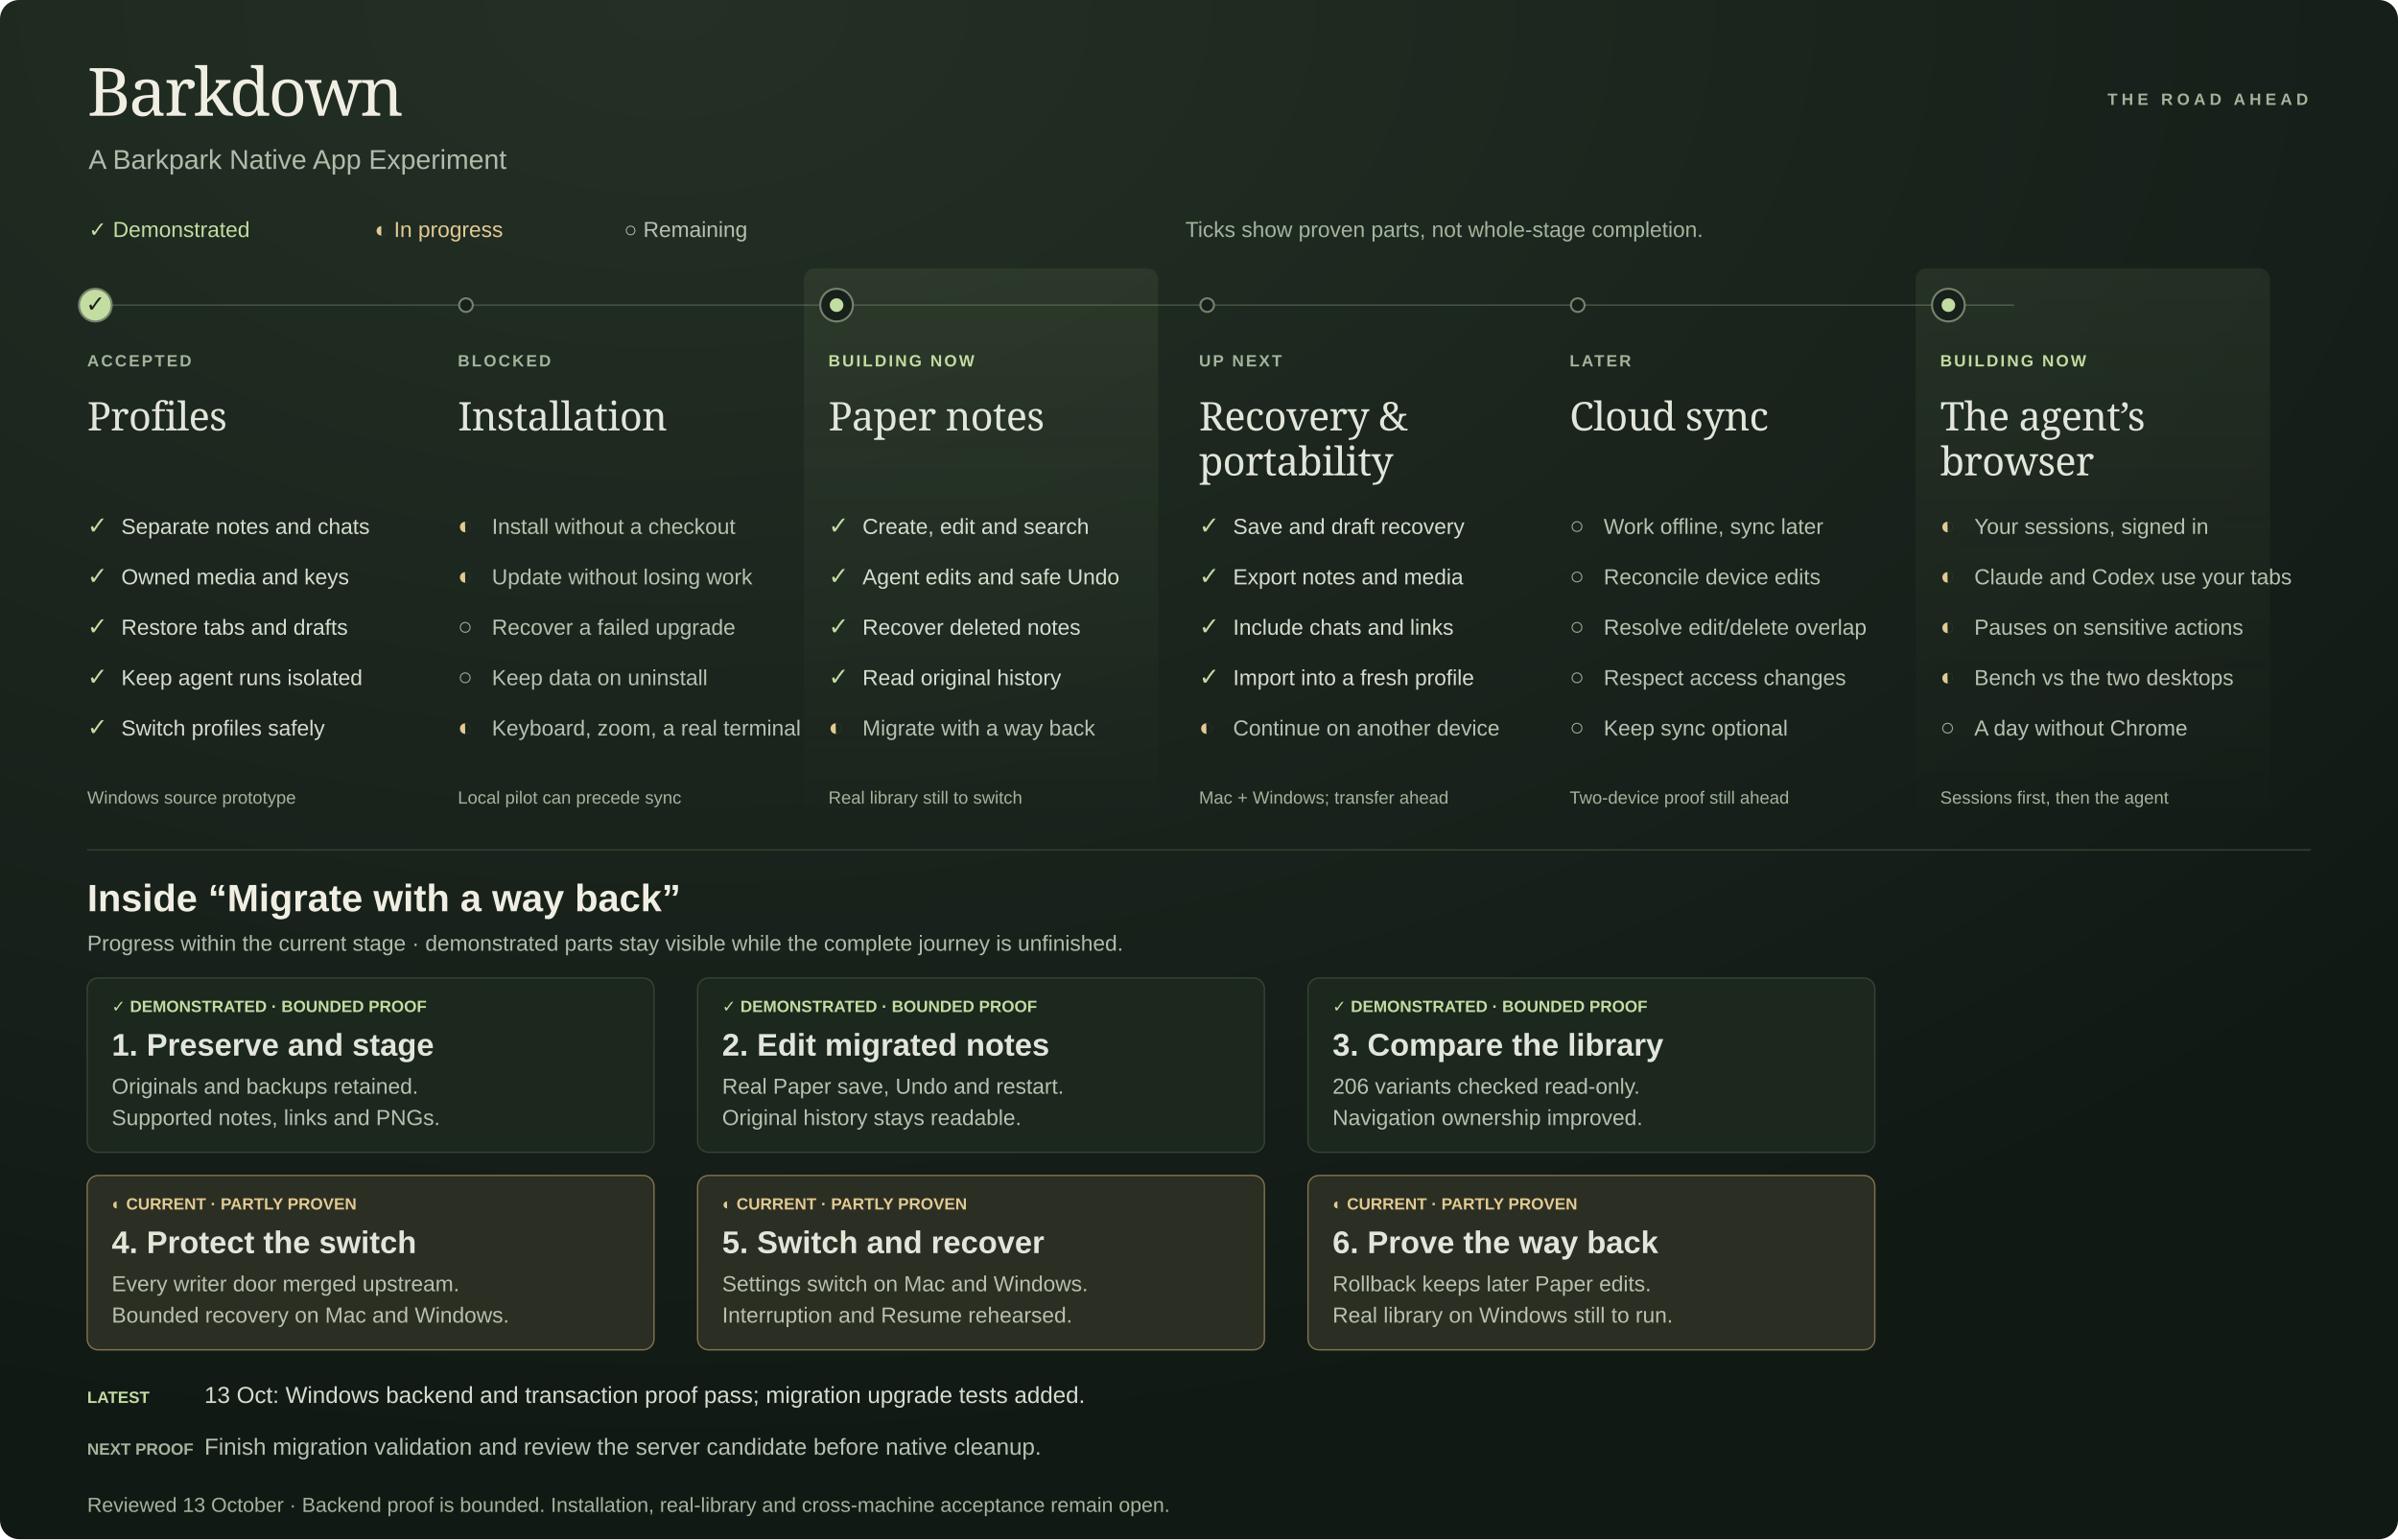
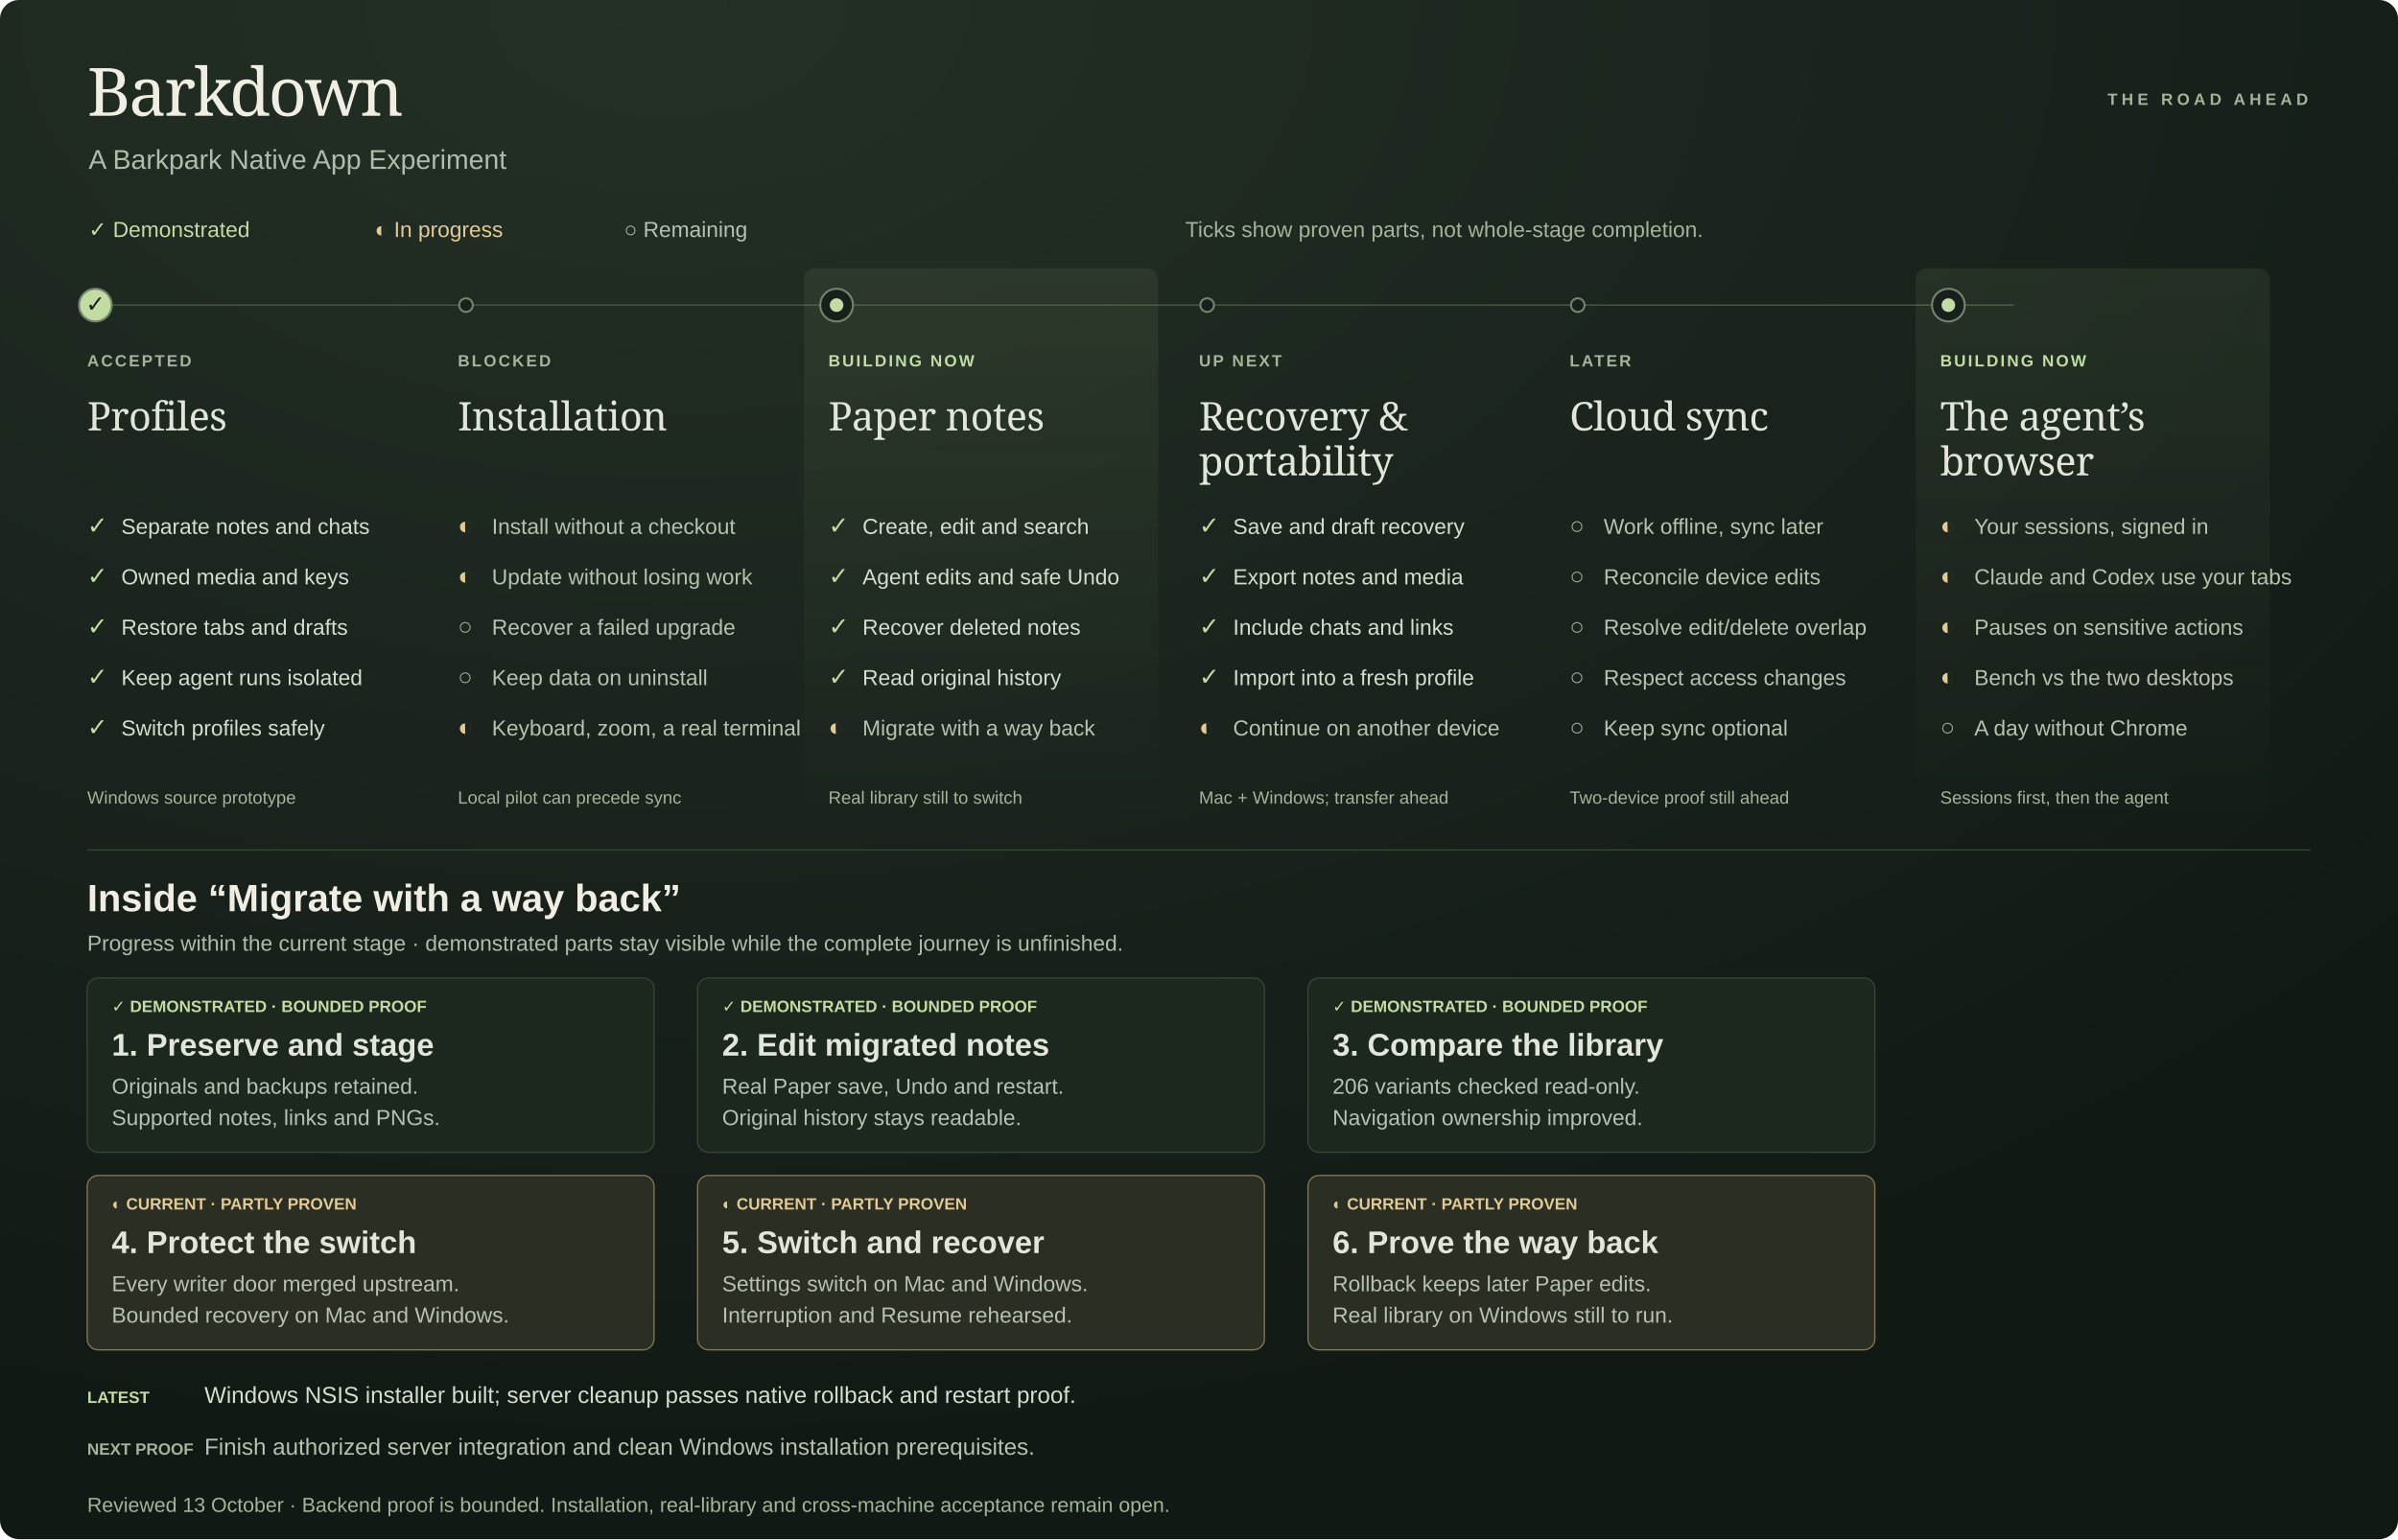
<svg xmlns="http://www.w3.org/2000/svg" width="1760" height="1130" viewBox="0 0 1760 1130" role="img" aria-labelledby="title desc">
  <defs>
    <radialGradient id="background" cx="28%" cy="0%" r="95%">
      <stop stop-color="#243025" />
      <stop offset="1" stop-color="#111915" />
    </radialGradient>
    <linearGradient id="focus" x2="0" y2="1">
      <stop stop-color="#a9c787" stop-opacity=".09" />
      <stop offset="1" stop-color="#a9c787" stop-opacity="0" />
    </linearGradient>
  </defs>
  <g font-family="Segoe UI, Arial, sans-serif">
    <rect width="1760" height="1130" rx="14" fill="url(#background)" />
    <text x="64" y="85" font-family="Georgia, serif" font-size="49" letter-spacing="-1.5" fill="#f0eee2">Barkdown</text>
    <text x="65" y="124" font-size="20" fill="#afbcaa" font-weight="400">A Barkpark Native App Experiment</text>
    <text x="1694" y="77" text-anchor="end" font-size="12" font-weight="600" letter-spacing="3" fill="#a3b49b">THE ROAD AHEAD</text>
    <text x="65" y="174" font-size="16" fill="#c2dca1" font-weight="400">✓  Demonstrated</text>
    <text x="275" y="174" font-size="16" fill="#e2ca93" font-weight="400">◐  In progress</text>
    <text x="458" y="174" font-size="16" fill="#b6c1af" font-weight="400">○  Remaining</text>
    <text x="870" y="174" font-size="16" fill="#a3b49b" font-weight="400">Ticks show proven parts, not whole-stage completion.</text>
    <path d="M70 224H1478" stroke="#475747" stroke-width="1" />
    <g data-phase="P1">
      <circle cx="70" cy="224" r="12" fill="#c2dca1" stroke="#73836c" stroke-width="1.5" />
      <text x="63" y="229" font-size="17" fill="#17201a" font-weight="600">✓</text>
      <text x="64" y="269" font-size="12" letter-spacing="1.5" font-weight="600" fill="#a3b49b">ACCEPTED</text>
      <text x="64" y="316" dy="0" font-family="Georgia, serif" font-size="29" letter-spacing="-.4" fill="#e2e6da">Profiles</text>
      <text x="64" y="392" font-size="18" fill="#c2dca1" font-weight="600">✓</text>
      <text x="89" y="392" font-size="16" fill="#d4ddce" font-weight="400">Separate notes and chats</text>
      <text x="64" y="429" font-size="18" fill="#c2dca1" font-weight="600">✓</text>
      <text x="89" y="429" font-size="16" fill="#d4ddce" font-weight="400">Owned media and keys</text>
      <text x="64" y="466" font-size="18" fill="#c2dca1" font-weight="600">✓</text>
      <text x="89" y="466" font-size="16" fill="#d4ddce" font-weight="400">Restore tabs and drafts</text>
      <text x="64" y="503" font-size="18" fill="#c2dca1" font-weight="600">✓</text>
      <text x="89" y="503" font-size="16" fill="#d4ddce" font-weight="400">Keep agent runs isolated</text>
      <text x="64" y="540" font-size="18" fill="#c2dca1" font-weight="600">✓</text>
      <text x="89" y="540" font-size="16" fill="#d4ddce" font-weight="400">Switch profiles safely</text>
      <text x="64" y="590" font-size="13" fill="#a3b49b" font-weight="400">Windows source prototype</text>
    </g>
    <g data-phase="P5">
      <circle cx="342" cy="224" r="5" fill="#17201a" stroke="#73836c" stroke-width="1.5" />
      <text x="336" y="269" font-size="12" letter-spacing="1.5" font-weight="600" fill="#a3b49b">BLOCKED</text>
      <text x="336" y="316" dy="0" font-family="Georgia, serif" font-size="29" letter-spacing="-.4" fill="#e2e6da">Installation</text>
      <text x="336" y="392" font-size="18" fill="#e2ca93" font-weight="600">◐</text>
      <text x="361" y="392" font-size="16" fill="#b6c1af" font-weight="400">Install without a checkout</text>
      <text x="336" y="429" font-size="18" fill="#e2ca93" font-weight="600">◐</text>
      <text x="361" y="429" font-size="16" fill="#b6c1af" font-weight="400">Update without losing work</text>
      <text x="336" y="466" font-size="18" fill="#9fac99" font-weight="600">○</text>
      <text x="361" y="466" font-size="16" fill="#b6c1af" font-weight="400">Recover a failed upgrade</text>
      <text x="336" y="503" font-size="18" fill="#9fac99" font-weight="600">○</text>
      <text x="361" y="503" font-size="16" fill="#b6c1af" font-weight="400">Keep data on uninstall</text>
      <text x="336" y="540" font-size="18" fill="#e2ca93" font-weight="600">◐</text>
      <text x="361" y="540" font-size="16" fill="#b6c1af" font-weight="400">Keyboard, zoom, a real terminal</text>
      <text x="336" y="590" font-size="13" fill="#a3b49b" font-weight="400">Local pilot can precede sync</text>
    </g>
    <g data-phase="P2">
      <rect x="590" y="197" width="260" height="410" rx="8" fill="url(#focus)" />
      <circle cx="614" cy="224" r="12" fill="#17201a" stroke="#73836c" stroke-width="1.5" />
      <circle cx="614" cy="224" r="5" fill="#c2dca1" />
      <text x="608" y="269" font-size="12" letter-spacing="1.5" font-weight="600" fill="#c2dca1">BUILDING NOW</text>
      <text x="608" y="316" dy="0" font-family="Georgia, serif" font-size="29" letter-spacing="-.4" fill="#e2e6da">Paper notes</text>
      <text x="608" y="392" font-size="18" fill="#c2dca1" font-weight="600">✓</text>
      <text x="633" y="392" font-size="16" fill="#d4ddce" font-weight="400">Create, edit and search</text>
      <text x="608" y="429" font-size="18" fill="#c2dca1" font-weight="600">✓</text>
      <text x="633" y="429" font-size="16" fill="#d4ddce" font-weight="400">Agent edits and safe Undo</text>
      <text x="608" y="466" font-size="18" fill="#c2dca1" font-weight="600">✓</text>
      <text x="633" y="466" font-size="16" fill="#d4ddce" font-weight="400">Recover deleted notes</text>
      <text x="608" y="503" font-size="18" fill="#c2dca1" font-weight="600">✓</text>
      <text x="633" y="503" font-size="16" fill="#d4ddce" font-weight="400">Read original history</text>
      <text x="608" y="540" font-size="18" fill="#e2ca93" font-weight="600">◐</text>
      <text x="633" y="540" font-size="16" fill="#b6c1af" font-weight="400">Migrate with a way back</text>
      <text x="608" y="590" font-size="13" fill="#a3b49b" font-weight="400">Real library still to switch</text>
    </g>
    <g data-phase="P3">
      <circle cx="886" cy="224" r="5" fill="#17201a" stroke="#73836c" stroke-width="1.5" />
      <text x="880" y="269" font-size="12" letter-spacing="1.5" font-weight="600" fill="#a3b49b">UP NEXT</text>
      <text x="880" y="316" dy="0" font-family="Georgia, serif" font-size="29" letter-spacing="-.4" fill="#e2e6da">Recovery &amp;</text>
      <text x="880" y="316" dy="33" font-family="Georgia, serif" font-size="29" letter-spacing="-.4" fill="#e2e6da">portability</text>
      <text x="880" y="392" font-size="18" fill="#c2dca1" font-weight="600">✓</text>
      <text x="905" y="392" font-size="16" fill="#d4ddce" font-weight="400">Save and draft recovery</text>
      <text x="880" y="429" font-size="18" fill="#c2dca1" font-weight="600">✓</text>
      <text x="905" y="429" font-size="16" fill="#d4ddce" font-weight="400">Export notes and media</text>
      <text x="880" y="466" font-size="18" fill="#c2dca1" font-weight="600">✓</text>
      <text x="905" y="466" font-size="16" fill="#d4ddce" font-weight="400">Include chats and links</text>
      <text x="880" y="503" font-size="18" fill="#c2dca1" font-weight="600">✓</text>
      <text x="905" y="503" font-size="16" fill="#d4ddce" font-weight="400">Import into a fresh profile</text>
      <text x="880" y="540" font-size="18" fill="#e2ca93" font-weight="600">◐</text>
      <text x="905" y="540" font-size="16" fill="#b6c1af" font-weight="400">Continue on another device</text>
      <text x="880" y="590" font-size="13" fill="#a3b49b" font-weight="400">Mac + Windows; transfer ahead</text>
    </g>
    <g data-phase="P4">
      <circle cx="1158" cy="224" r="5" fill="#17201a" stroke="#73836c" stroke-width="1.5" />
      <text x="1152" y="269" font-size="12" letter-spacing="1.5" font-weight="600" fill="#a3b49b">LATER</text>
      <text x="1152" y="316" dy="0" font-family="Georgia, serif" font-size="29" letter-spacing="-.4" fill="#e2e6da">Cloud sync</text>
      <text x="1152" y="392" font-size="18" fill="#9fac99" font-weight="600">○</text>
      <text x="1177" y="392" font-size="16" fill="#b6c1af" font-weight="400">Work offline, sync later</text>
      <text x="1152" y="429" font-size="18" fill="#9fac99" font-weight="600">○</text>
      <text x="1177" y="429" font-size="16" fill="#b6c1af" font-weight="400">Reconcile device edits</text>
      <text x="1152" y="466" font-size="18" fill="#9fac99" font-weight="600">○</text>
      <text x="1177" y="466" font-size="16" fill="#b6c1af" font-weight="400">Resolve edit/delete overlap</text>
      <text x="1152" y="503" font-size="18" fill="#9fac99" font-weight="600">○</text>
      <text x="1177" y="503" font-size="16" fill="#b6c1af" font-weight="400">Respect access changes</text>
      <text x="1152" y="540" font-size="18" fill="#9fac99" font-weight="600">○</text>
      <text x="1177" y="540" font-size="16" fill="#b6c1af" font-weight="400">Keep sync optional</text>
      <text x="1152" y="590" font-size="13" fill="#a3b49b" font-weight="400">Two-device proof still ahead</text>
    </g>
    <g data-phase="P6">
      <rect x="1406" y="197" width="260" height="410" rx="8" fill="url(#focus)" />
      <circle cx="1430" cy="224" r="12" fill="#17201a" stroke="#73836c" stroke-width="1.5" />
      <circle cx="1430" cy="224" r="5" fill="#c2dca1" />
      <text x="1424" y="269" font-size="12" letter-spacing="1.5" font-weight="600" fill="#c2dca1">BUILDING NOW</text>
      <text x="1424" y="316" dy="0" font-family="Georgia, serif" font-size="29" letter-spacing="-.4" fill="#e2e6da">The agent’s</text>
      <text x="1424" y="316" dy="33" font-family="Georgia, serif" font-size="29" letter-spacing="-.4" fill="#e2e6da">browser</text>
      <text x="1424" y="392" font-size="18" fill="#e2ca93" font-weight="600">◐</text>
      <text x="1449" y="392" font-size="16" fill="#b6c1af" font-weight="400">Your sessions, signed in</text>
      <text x="1424" y="429" font-size="18" fill="#e2ca93" font-weight="600">◐</text>
      <text x="1449" y="429" font-size="16" fill="#b6c1af" font-weight="400">Claude and Codex use your tabs</text>
      <text x="1424" y="466" font-size="18" fill="#e2ca93" font-weight="600">◐</text>
      <text x="1449" y="466" font-size="16" fill="#b6c1af" font-weight="400">Pauses on sensitive actions</text>
      <text x="1424" y="503" font-size="18" fill="#e2ca93" font-weight="600">◐</text>
      <text x="1449" y="503" font-size="16" fill="#b6c1af" font-weight="400">Bench vs the two desktops</text>
      <text x="1424" y="540" font-size="18" fill="#9fac99" font-weight="600">○</text>
      <text x="1449" y="540" font-size="16" fill="#b6c1af" font-weight="400">A day without Chrome</text>
      <text x="1424" y="590" font-size="13" fill="#a3b49b" font-weight="400">Sessions first, then the agent</text>
    </g>
    <path d="M64 624H1696" stroke="#344435" />
    <text x="64" y="669" font-size="28" fill="#f0eee2" font-weight="600">Inside “Migrate with a way back”</text>
    <text x="64" y="698" font-size="16" fill="#afbcaa" font-weight="400">Progress within the current stage · demonstrated parts stay visible while the complete journey is unfinished.</text>
    <g data-migration-step="1">
      <rect x="64" y="718" width="416" height="128" rx="8" fill="#1c271e" stroke="#344435" />
      <text x="82" y="743" font-size="12" fill="#c2dca1" font-weight="600">✓  DEMONSTRATED · BOUNDED PROOF</text>
      <text x="82" y="775" font-size="23" fill="#e2e6da" font-weight="600">1. Preserve and stage</text>
      <text x="82" y="803" font-size="16" fill="#b6c1af" font-weight="400">Originals and backups retained.</text>
      <text x="82" y="826" font-size="16" fill="#b6c1af" font-weight="400">Supported notes, links and PNGs.</text>
    </g>
    <g data-migration-step="2">
      <rect x="512" y="718" width="416" height="128" rx="8" fill="#1c271e" stroke="#344435" />
      <text x="530" y="743" font-size="12" fill="#c2dca1" font-weight="600">✓  DEMONSTRATED · BOUNDED PROOF</text>
      <text x="530" y="775" font-size="23" fill="#e2e6da" font-weight="600">2. Edit migrated notes</text>
      <text x="530" y="803" font-size="16" fill="#b6c1af" font-weight="400">Real Paper save, Undo and restart.</text>
      <text x="530" y="826" font-size="16" fill="#b6c1af" font-weight="400">Original history stays readable.</text>
    </g>
    <g data-migration-step="3">
      <rect x="960" y="718" width="416" height="128" rx="8" fill="#1c271e" stroke="#344435" />
      <text x="978" y="743" font-size="12" fill="#c2dca1" font-weight="600">✓  DEMONSTRATED · BOUNDED PROOF</text>
      <text x="978" y="775" font-size="23" fill="#e2e6da" font-weight="600">3. Compare the library</text>
      <text x="978" y="803" font-size="16" fill="#b6c1af" font-weight="400">206 variants checked read-only.</text>
      <text x="978" y="826" font-size="16" fill="#b6c1af" font-weight="400">Navigation ownership improved.</text>
    </g>
    <g data-migration-step="4">
      <rect x="64" y="863" width="416" height="128" rx="8" fill="#2b2e22" stroke="#82734e" />
      <text x="82" y="888" font-size="12" fill="#e2ca93" font-weight="600">◐  CURRENT · PARTLY PROVEN</text>
      <text x="82" y="920" font-size="23" fill="#e2e6da" font-weight="600">4. Protect the switch</text>
      <text x="82" y="948" font-size="16" fill="#b6c1af" font-weight="400">Every writer door merged upstream.</text>
      <text x="82" y="971" font-size="16" fill="#b6c1af" font-weight="400">Bounded recovery on Mac and Windows.</text>
    </g>
    <g data-migration-step="5">
      <rect x="512" y="863" width="416" height="128" rx="8" fill="#2b2e22" stroke="#82734e" />
      <text x="530" y="888" font-size="12" fill="#e2ca93" font-weight="600">◐  CURRENT · PARTLY PROVEN</text>
      <text x="530" y="920" font-size="23" fill="#e2e6da" font-weight="600">5. Switch and recover</text>
      <text x="530" y="948" font-size="16" fill="#b6c1af" font-weight="400">Settings switch on Mac and Windows.</text>
      <text x="530" y="971" font-size="16" fill="#b6c1af" font-weight="400">Interruption and Resume rehearsed.</text>
    </g>
    <g data-migration-step="6">
      <rect x="960" y="863" width="416" height="128" rx="8" fill="#2b2e22" stroke="#82734e" />
      <text x="978" y="888" font-size="12" fill="#e2ca93" font-weight="600">◐  CURRENT · PARTLY PROVEN</text>
      <text x="978" y="920" font-size="23" fill="#e2e6da" font-weight="600">6. Prove the way back</text>
      <text x="978" y="948" font-size="16" fill="#b6c1af" font-weight="400">Rollback keeps later Paper edits.</text>
      <text x="978" y="971" font-size="16" fill="#b6c1af" font-weight="400">Real library on Windows still to run.</text>
    </g>
    <text x="64" y="1030" font-size="12" fill="#c2dca1" font-weight="600">LATEST</text>
-     <text x="150" y="1030" font-size="17" fill="#d4ddce" font-weight="400">13 Oct: Windows backend and transaction proof pass; migration upgrade tests added.</text>
+     <text x="150" y="1030" font-size="17" fill="#d4ddce" font-weight="400">Windows NSIS installer built; server cleanup passes native rollback and restart proof.</text>
    <text x="64" y="1068" font-size="12" fill="#a3b49b" font-weight="600">NEXT PROOF</text>
-     <text x="150" y="1068" font-size="17" fill="#b6c1af" font-weight="400">Finish migration validation and review the server candidate before native cleanup.</text>
+     <text x="150" y="1068" font-size="17" fill="#b6c1af" font-weight="400">Finish authorized server integration and clean Windows installation prerequisites.</text>
    <text x="64" y="1110" font-size="15" fill="#a3b49b" font-weight="400">Reviewed 13 October · Backend proof is bounded. Installation, real-library and cross-machine acceptance remain open.</text>
  </g>
</svg>
